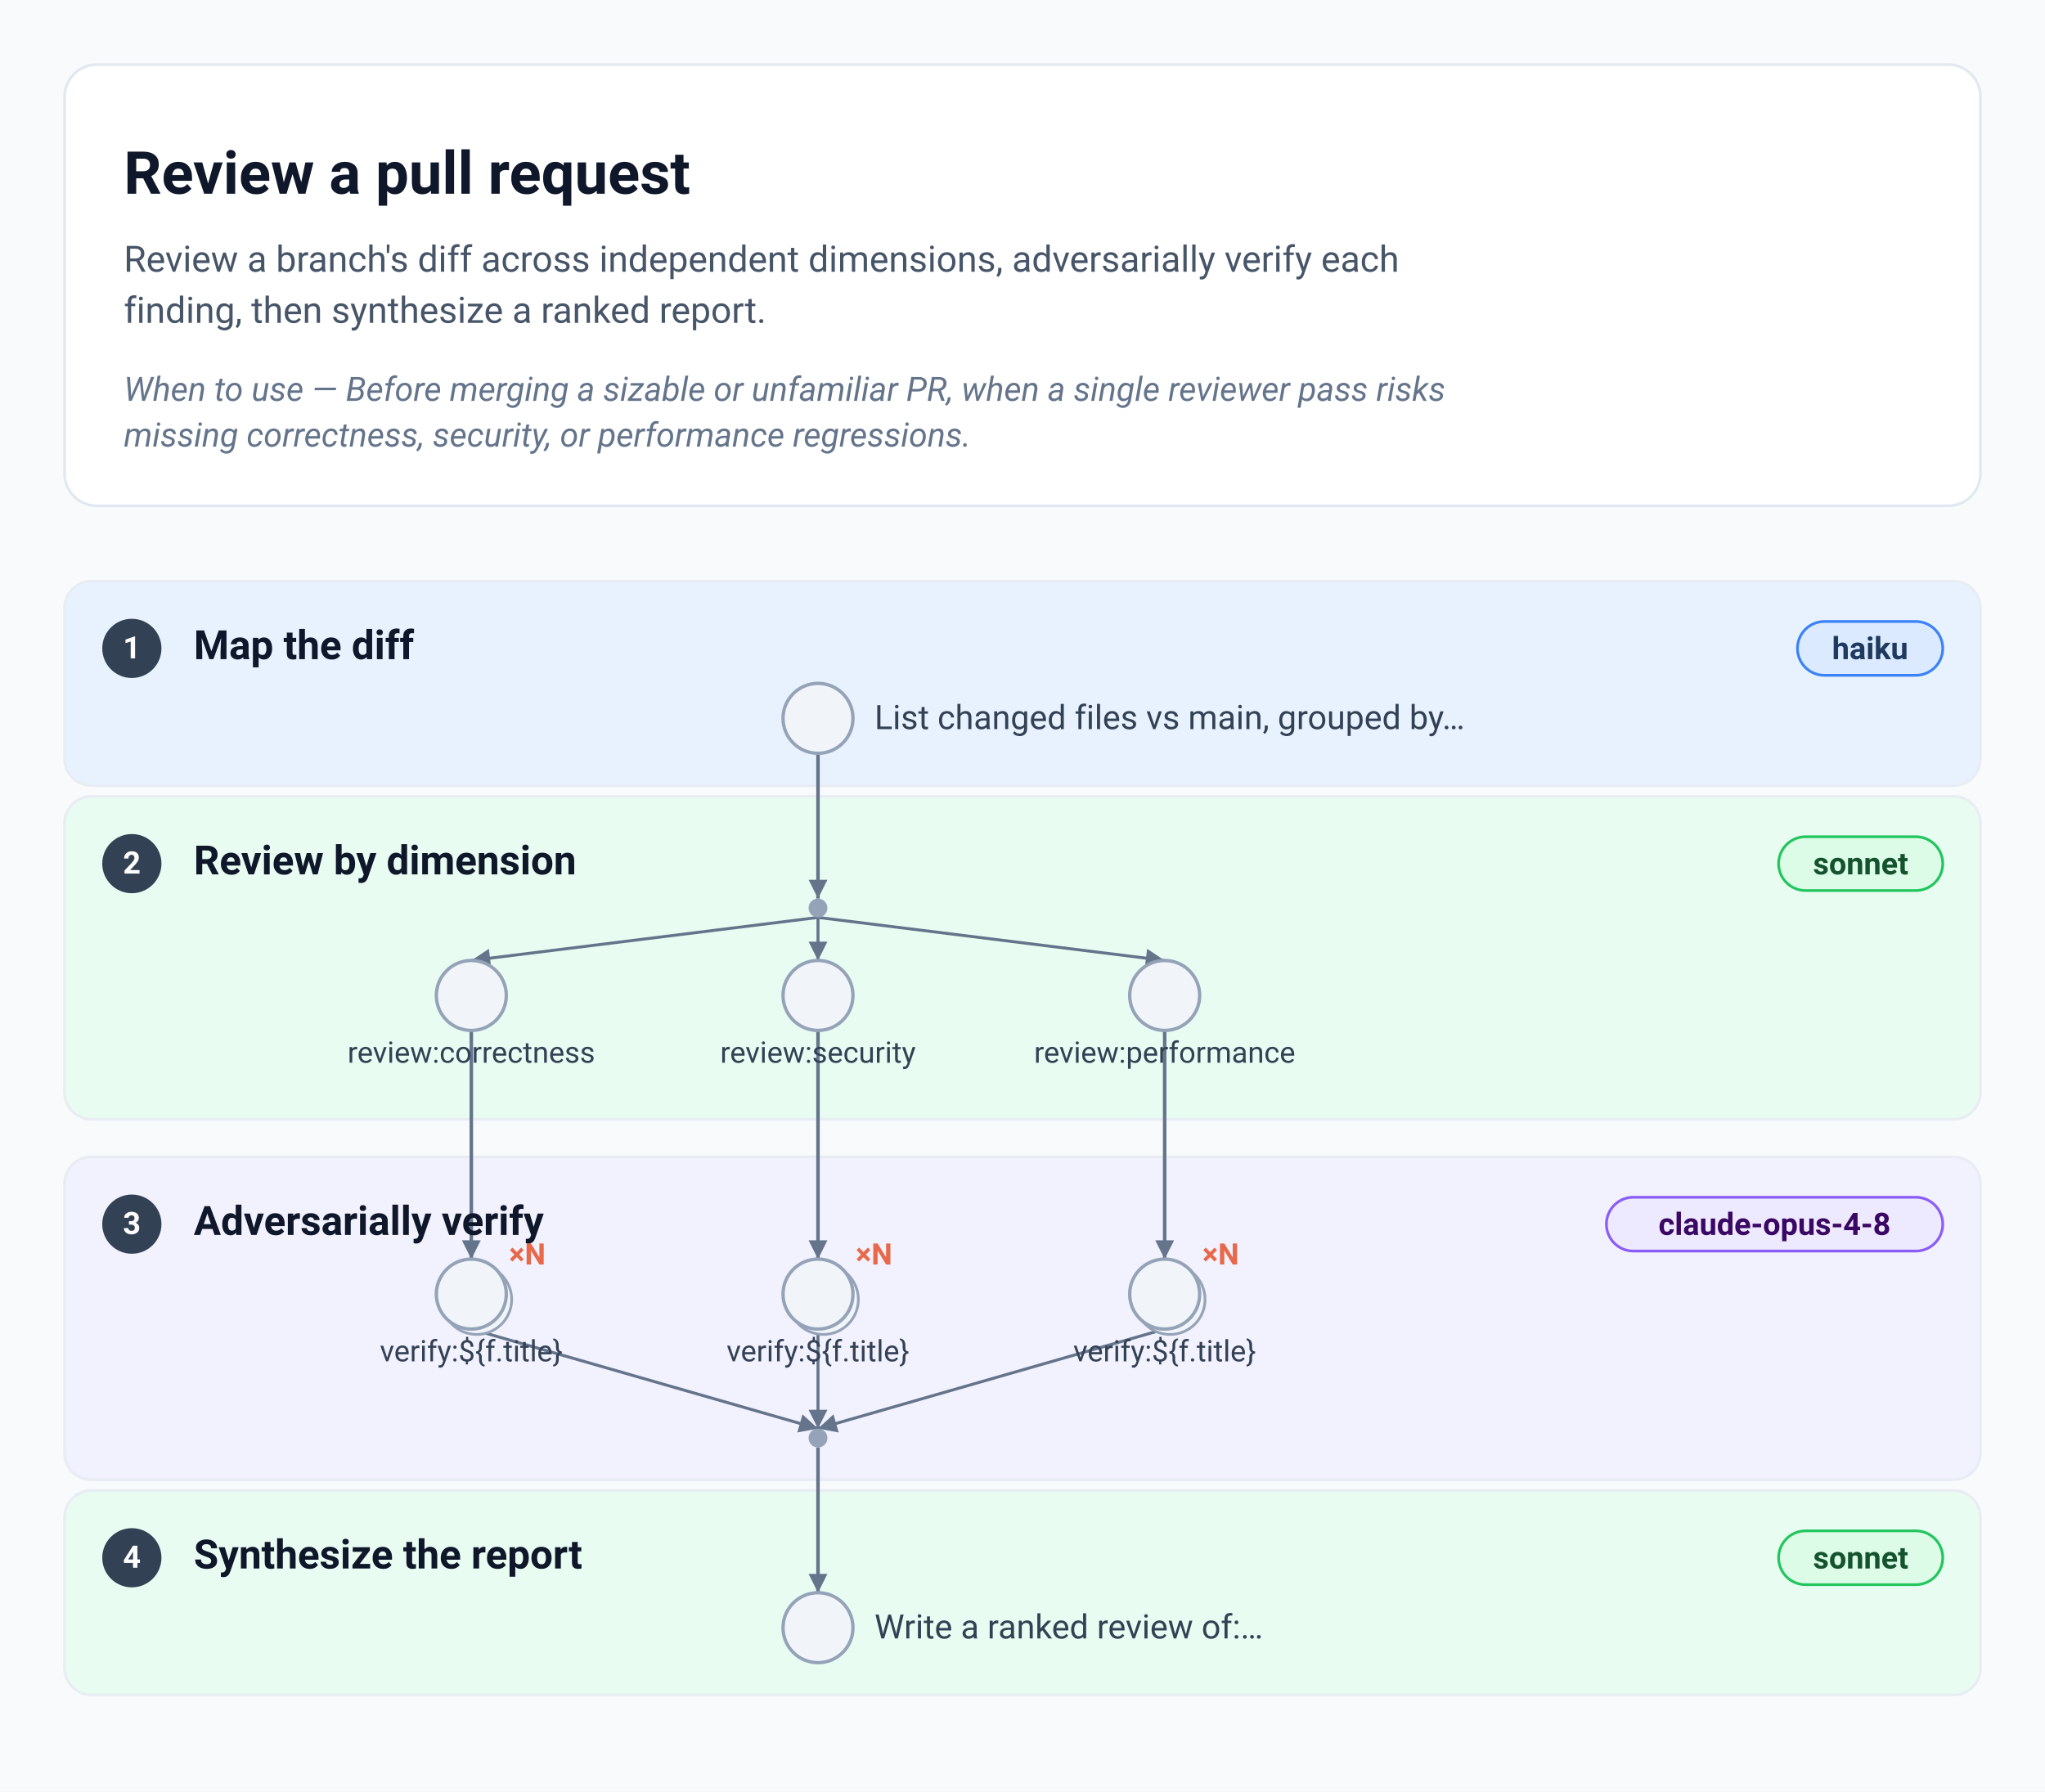
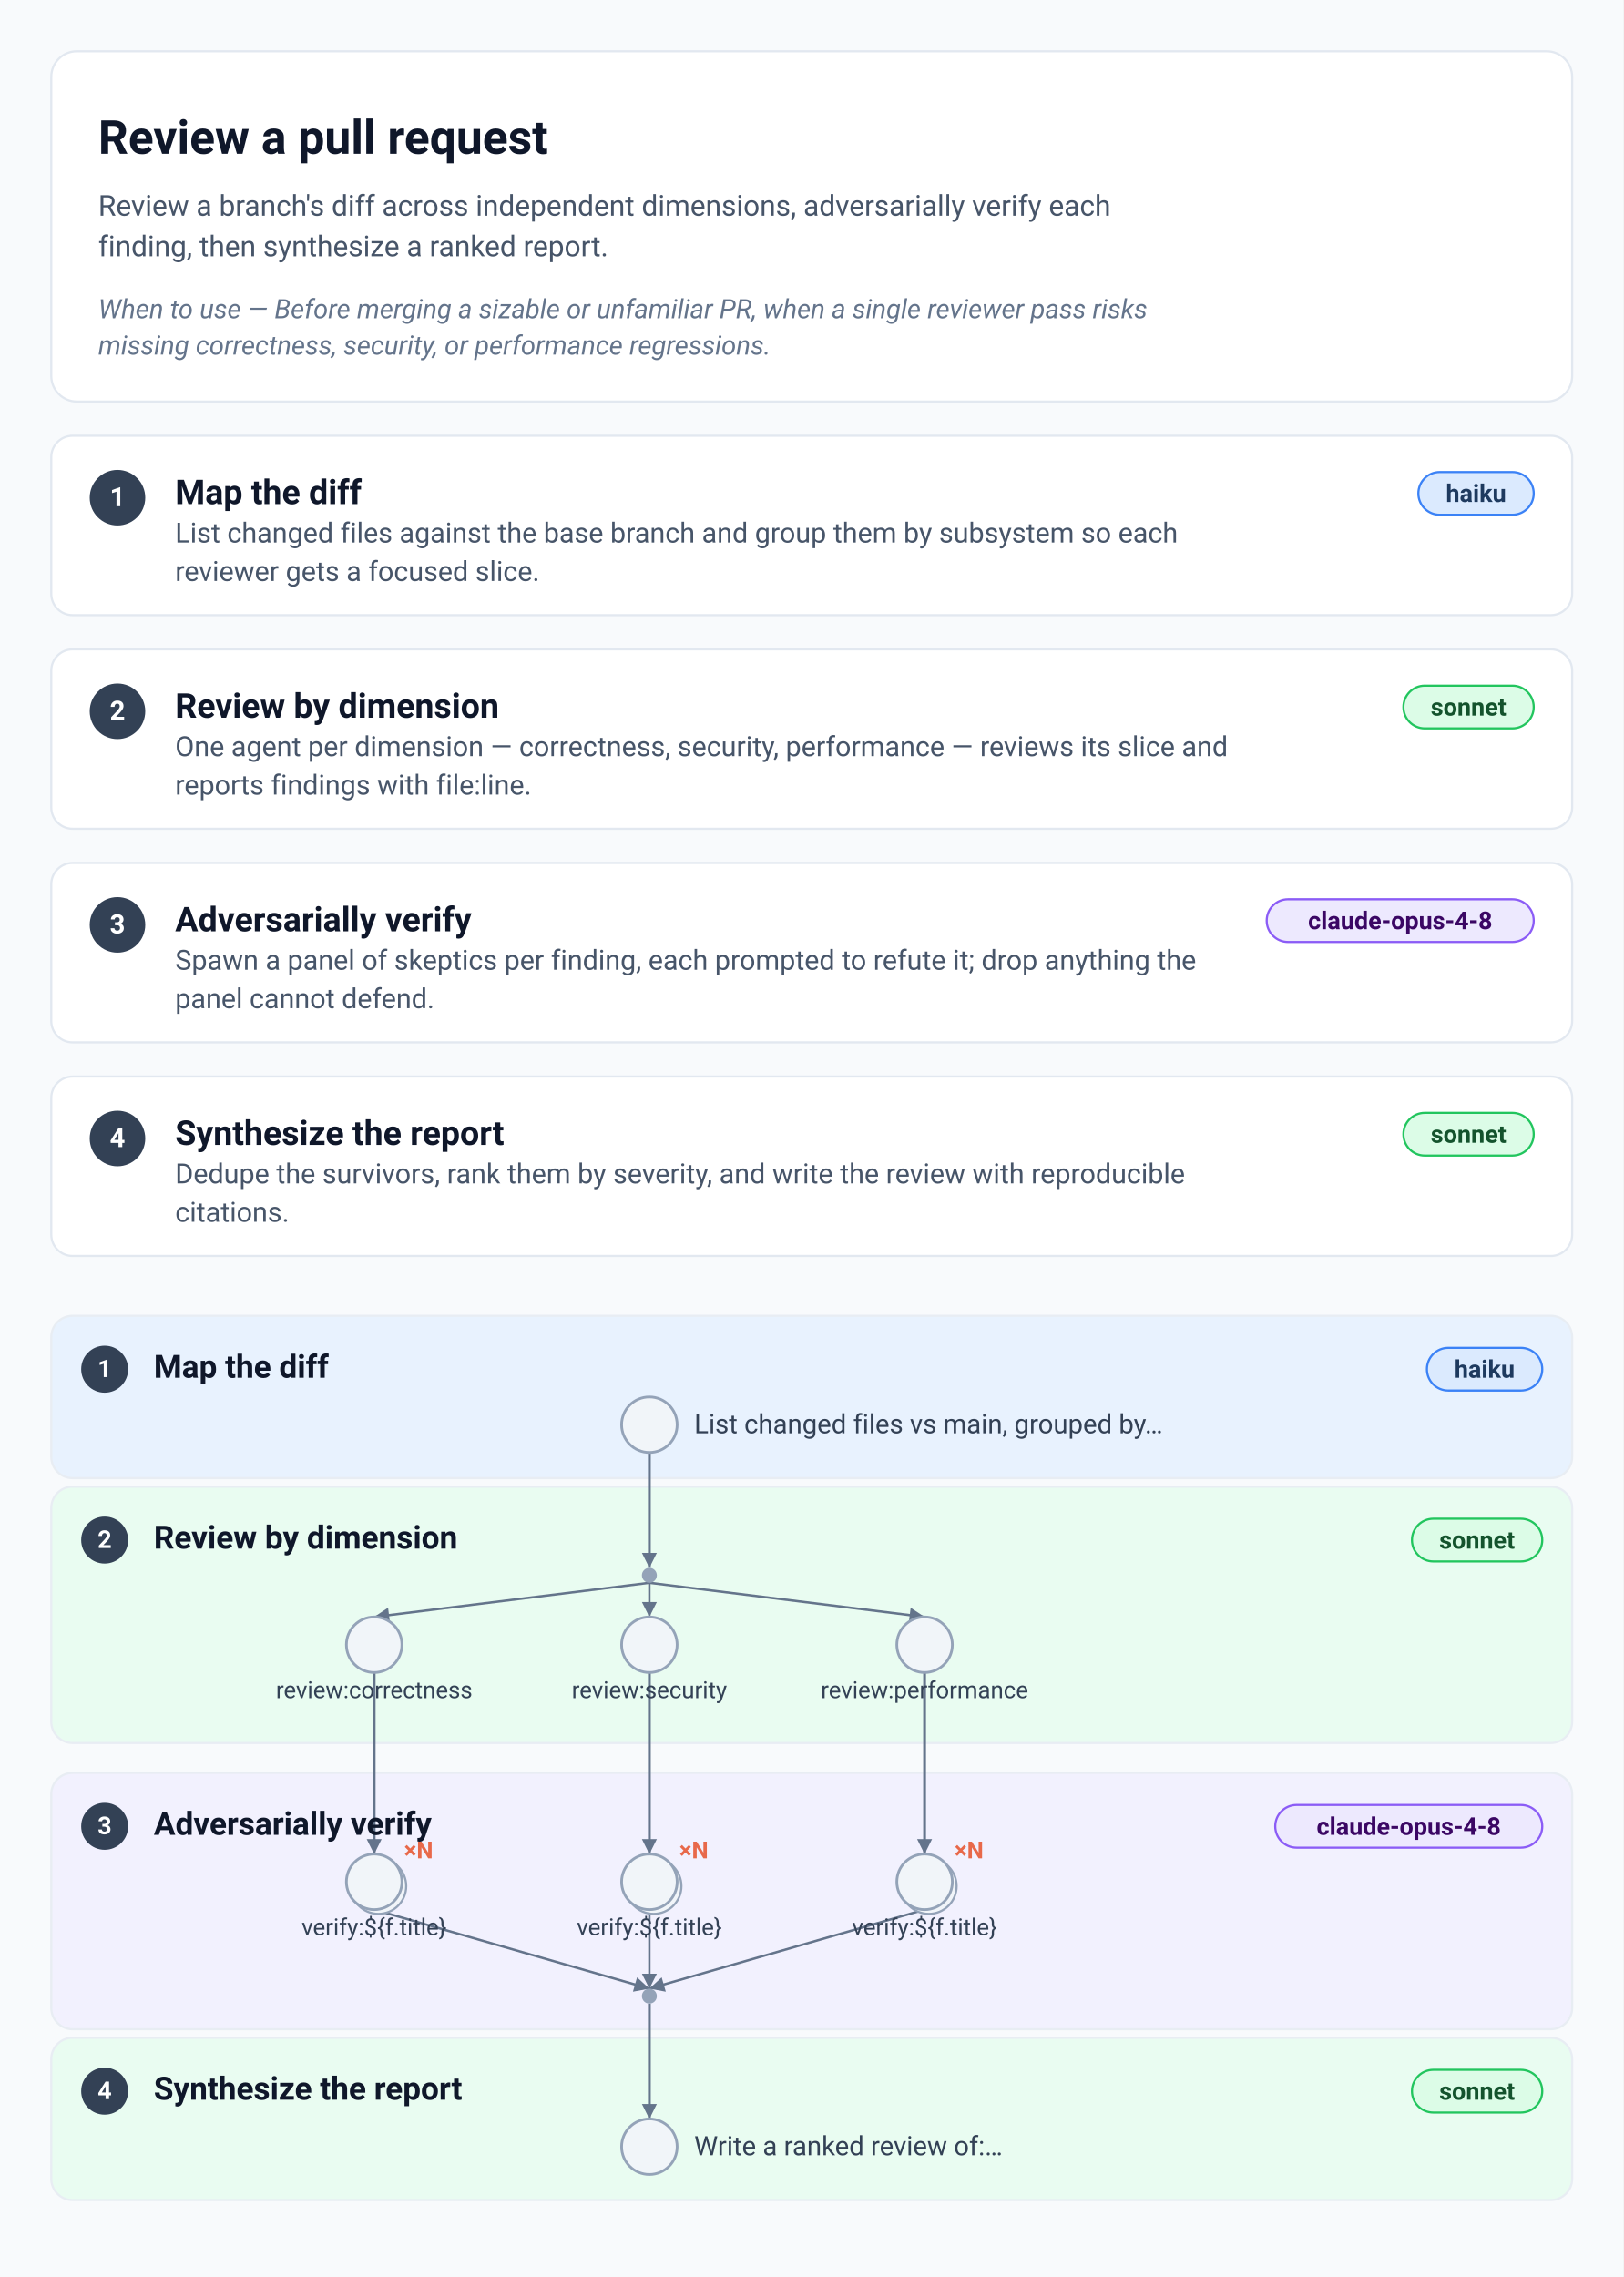
- <svg xmlns="http://www.w3.org/2000/svg" width="760" height="666" viewBox="0 0 760 666" font-family="-apple-system, BlinkMacSystemFont, 'Segoe UI', Roboto, Helvetica, Arial, sans-serif">
-   <rect width="760" height="666" fill="#f8fafc" />
+ <svg xmlns="http://www.w3.org/2000/svg" width="760" height="1066" viewBox="0 0 760 1066" font-family="-apple-system, BlinkMacSystemFont, 'Segoe UI', Roboto, Helvetica, Arial, sans-serif">
+   <rect width="760" height="1066" fill="#f8fafc" />
  <g transform="translate(0 24)">
    <g class="header-card">
      <rect x="24" y="0" width="712" height="164" rx="12" fill="#ffffff" stroke="#e2e8f0" stroke-width="1" />
      <text x="46" y="48" font-size="22" fill="#0f172a" font-weight="700">Review a pull request</text>
      <text x="46" y="77" font-size="13.5" fill="#475569">Review a branch's diff across independent dimensions, adversarially verify each</text>
      <text x="46" y="96" font-size="13.5" fill="#475569">finding, then synthesize a ranked report.</text>
      <text x="46" y="125" font-size="12.5" fill="#64748b" font-style="italic">When to use — Before merging a sizable or unfamiliar PR, when a single reviewer pass risks</text>
      <text x="46" y="142" font-size="12.5" fill="#64748b" font-style="italic">missing correctness, security, or performance regressions.</text>
    </g>
  </g>
-   <g class="topology" transform="translate(0 204)">
+   <g transform="translate(0 204)">
+     <g class="phase-card">
+       <rect x="24" y="0" width="712" height="84" rx="10" fill="#ffffff" stroke="#e2e8f0" stroke-width="1" />
+       <circle cx="55" cy="29" r="13" fill="#334155" />
+       <text x="55" y="33" font-size="12.5" fill="#ffffff" font-weight="700" text-anchor="middle">1</text>
+       <text x="82" y="32" font-size="16" fill="#0f172a" font-weight="700">Map the diff</text>
+       <rect x="664" y="17" width="54" height="20" rx="10" fill="#dbeafe" stroke="#3b82f6" stroke-width="1" />
+       <text x="691" y="31" font-size="11.5" fill="#1e3a5f" font-weight="600" text-anchor="middle">haiku</text>
+       <text x="82" y="50" font-size="13" fill="#475569">List changed files against the base branch and group them by subsystem so each</text>
+       <text x="82" y="68" font-size="13" fill="#475569">reviewer gets a focused slice.</text>
+     </g>
+   </g>
+   <g transform="translate(0 304)">
+     <g class="phase-card">
+       <rect x="24" y="0" width="712" height="84" rx="10" fill="#ffffff" stroke="#e2e8f0" stroke-width="1" />
+       <circle cx="55" cy="29" r="13" fill="#334155" />
+       <text x="55" y="33" font-size="12.5" fill="#ffffff" font-weight="700" text-anchor="middle">2</text>
+       <text x="82" y="32" font-size="16" fill="#0f172a" font-weight="700">Review by dimension</text>
+       <rect x="657" y="17" width="61" height="20" rx="10" fill="#dcfce7" stroke="#22c55e" stroke-width="1" />
+       <text x="687.5" y="31" font-size="11.5" fill="#14532d" font-weight="600" text-anchor="middle">sonnet</text>
+       <text x="82" y="50" font-size="13" fill="#475569">One agent per dimension — correctness, security, performance — reviews its slice and</text>
+       <text x="82" y="68" font-size="13" fill="#475569">reports findings with file:line.</text>
+     </g>
+   </g>
+   <g transform="translate(0 404)">
+     <g class="phase-card">
+       <rect x="24" y="0" width="712" height="84" rx="10" fill="#ffffff" stroke="#e2e8f0" stroke-width="1" />
+       <circle cx="55" cy="29" r="13" fill="#334155" />
+       <text x="55" y="33" font-size="12.5" fill="#ffffff" font-weight="700" text-anchor="middle">3</text>
+       <text x="82" y="32" font-size="16" fill="#0f172a" font-weight="700">Adversarially verify</text>
+       <rect x="593" y="17" width="125" height="20" rx="10" fill="#ede9fe" stroke="#8b5cf6" stroke-width="1" />
+       <text x="655.5" y="31" font-size="11.5" fill="#3b0764" font-weight="600" text-anchor="middle">claude-opus-4-8</text>
+       <text x="82" y="50" font-size="13" fill="#475569">Spawn a panel of skeptics per finding, each prompted to refute it; drop anything the</text>
+       <text x="82" y="68" font-size="13" fill="#475569">panel cannot defend.</text>
+     </g>
+   </g>
+   <g transform="translate(0 504)">
+     <g class="phase-card">
+       <rect x="24" y="0" width="712" height="84" rx="10" fill="#ffffff" stroke="#e2e8f0" stroke-width="1" />
+       <circle cx="55" cy="29" r="13" fill="#334155" />
+       <text x="55" y="33" font-size="12.5" fill="#ffffff" font-weight="700" text-anchor="middle">4</text>
+       <text x="82" y="32" font-size="16" fill="#0f172a" font-weight="700">Synthesize the report</text>
+       <rect x="657" y="17" width="61" height="20" rx="10" fill="#dcfce7" stroke="#22c55e" stroke-width="1" />
+       <text x="687.5" y="31" font-size="11.5" fill="#14532d" font-weight="600" text-anchor="middle">sonnet</text>
+       <text x="82" y="50" font-size="13" fill="#475569">Dedupe the survivors, rank them by severity, and write the review with reproducible</text>
+       <text x="82" y="68" font-size="13" fill="#475569">citations.</text>
+     </g>
+   </g>
+   <g class="topology" transform="translate(0 604)">
    <rect class="swimlane" x="24" y="12" width="712" height="76" rx="10" fill="#dbeafe" fill-opacity="0.55" stroke="#e8edf3" stroke-width="1" />
    <rect class="swimlane" x="24" y="92" width="712" height="120" rx="10" fill="#dcfce7" fill-opacity="0.55" stroke="#e8edf3" stroke-width="1" />
    <rect class="swimlane" x="24" y="226" width="712" height="120" rx="10" fill="#ede9fe" fill-opacity="0.55" stroke="#e8edf3" stroke-width="1" />
    <rect class="swimlane" x="24" y="350" width="712" height="76" rx="10" fill="#dcfce7" fill-opacity="0.55" stroke="#e8edf3" stroke-width="1" />
    <g class="edge">
      <path d="M 175.16 179 L 175.16 264" fill="none" stroke="#64748b" stroke-width="1.3" />
      <polygon points="175.16,264 171.66,257 178.66,257" fill="#64748b" />
    </g>
    <g class="edge">
      <path d="M 304 137 L 175.16 153" fill="none" stroke="#64748b" stroke-width="1.1" />
      <polygon points="175.16,153 181.68,148.66 182.54,155.61" fill="#64748b" />
    </g>
    <g class="edge">
      <path d="M 304 179 L 304 264" fill="none" stroke="#64748b" stroke-width="1.3" />
      <polygon points="304,264 300.5,257 307.5,257" fill="#64748b" />
    </g>
    <g class="edge">
      <path d="M 304 137 L 304 153" fill="none" stroke="#64748b" stroke-width="1.1" />
      <polygon points="304,153 300.5,146 307.5,146" fill="#64748b" />
    </g>
    <g class="edge">
      <path d="M 432.84 179 L 432.84 264" fill="none" stroke="#64748b" stroke-width="1.3" />
      <polygon points="432.84,264 429.34,257 436.34,257" fill="#64748b" />
    </g>
    <g class="edge">
      <path d="M 304 137 L 432.84 153" fill="none" stroke="#64748b" stroke-width="1.1" />
      <polygon points="432.84,153 425.46,155.61 426.32,148.66" fill="#64748b" />
    </g>
    <g class="edge">
      <path d="M 175.16 290 L 304 327" fill="none" stroke="#64748b" stroke-width="1.1" />
      <polygon points="304,327 296.31,328.43 298.24,321.7" fill="#64748b" />
    </g>
    <g class="edge">
      <path d="M 304 290 L 304 327" fill="none" stroke="#64748b" stroke-width="1.1" />
      <polygon points="304,327 300.5,320 307.5,320" fill="#64748b" />
    </g>
    <g class="edge">
      <path d="M 432.84 290 L 304 327" fill="none" stroke="#64748b" stroke-width="1.1" />
      <polygon points="304,327 309.76,321.7 311.69,328.43" fill="#64748b" />
    </g>
    <g class="edge">
      <path d="M 304 76 L 304 130" fill="none" stroke="#64748b" stroke-width="1.3" />
      <polygon points="304,130 300.5,123 307.5,123" fill="#64748b" />
    </g>
    <g class="edge">
      <path d="M 304 334 L 304 388" fill="none" stroke="#64748b" stroke-width="1.3" />
      <polygon points="304,388 300.5,381 307.5,381" fill="#64748b" />
    </g>
    <g class="agent-node">
      <circle cx="304" cy="63" r="13" fill="#f1f5f9" stroke="#94a3b8" stroke-width="1.25" />
      <text x="325" y="67" font-size="12.5" fill="#334155">List changed files vs main, grouped by…</text>
    </g>
    <circle class="hub" cx="304" cy="133.5" r="3.5" fill="#94a3b8" />
    <g class="agent-node">
      <circle cx="175.16" cy="166" r="13" fill="#f1f5f9" stroke="#94a3b8" stroke-width="1.25" />
      <text x="175.16" y="191" font-size="11" fill="#334155" text-anchor="middle">review:correctness</text>
    </g>
    <g class="agent-node">
      <circle cx="177.16" cy="279" r="13" fill="#f1f5f9" stroke="#94a3b8" stroke-width="1" />
      <circle cx="175.16" cy="277" r="13" fill="#f1f5f9" stroke="#94a3b8" stroke-width="1.25" />
      <text x="175.16" y="302" font-size="11" fill="#334155" text-anchor="middle">verify:${f.title}</text>
      <text x="189.16" y="266" font-size="11" font-weight="700" fill="#e8694a">×N</text>
    </g>
    <g class="agent-node">
      <circle cx="304" cy="166" r="13" fill="#f1f5f9" stroke="#94a3b8" stroke-width="1.25" />
      <text x="304" y="191" font-size="11" fill="#334155" text-anchor="middle">review:security</text>
    </g>
    <g class="agent-node">
      <circle cx="306" cy="279" r="13" fill="#f1f5f9" stroke="#94a3b8" stroke-width="1" />
      <circle cx="304" cy="277" r="13" fill="#f1f5f9" stroke="#94a3b8" stroke-width="1.25" />
      <text x="304" y="302" font-size="11" fill="#334155" text-anchor="middle">verify:${f.title}</text>
      <text x="318" y="266" font-size="11" font-weight="700" fill="#e8694a">×N</text>
    </g>
    <g class="agent-node">
      <circle cx="432.84" cy="166" r="13" fill="#f1f5f9" stroke="#94a3b8" stroke-width="1.25" />
      <text x="432.84" y="191" font-size="11" fill="#334155" text-anchor="middle">review:performance</text>
    </g>
    <g class="agent-node">
      <circle cx="434.84" cy="279" r="13" fill="#f1f5f9" stroke="#94a3b8" stroke-width="1" />
      <circle cx="432.84" cy="277" r="13" fill="#f1f5f9" stroke="#94a3b8" stroke-width="1.25" />
      <text x="432.84" y="302" font-size="11" fill="#334155" text-anchor="middle">verify:${f.title}</text>
      <text x="446.84" y="266" font-size="11" font-weight="700" fill="#e8694a">×N</text>
    </g>
    <circle class="hub" cx="304" cy="330.5" r="3.5" fill="#94a3b8" />
    <g class="agent-node">
      <circle cx="304" cy="401" r="13" fill="#f1f5f9" stroke="#94a3b8" stroke-width="1.25" />
      <text x="325" y="405" font-size="12.5" fill="#334155">Write a ranked review of:…</text>
    </g>
    <g class="lane-chrome">
      <circle cx="49" cy="37" r="11" fill="#334155" />
      <text x="49" y="40.7" font-size="11.5" fill="#ffffff" font-weight="700" text-anchor="middle">1</text>
      <text x="72" y="41" font-size="15" fill="#0f172a" font-weight="700">Map the diff</text>
      <rect x="668" y="27" width="54" height="20" rx="10" fill="#dbeafe" stroke="#3b82f6" stroke-width="1" />
      <text x="695" y="41" font-size="11.5" fill="#1e3a5f" font-weight="600" text-anchor="middle">haiku</text>
    </g>
    <g class="lane-chrome">
      <circle cx="49" cy="117" r="11" fill="#334155" />
      <text x="49" y="120.7" font-size="11.5" fill="#ffffff" font-weight="700" text-anchor="middle">2</text>
      <text x="72" y="121" font-size="15" fill="#0f172a" font-weight="700">Review by dimension</text>
      <rect x="661" y="107" width="61" height="20" rx="10" fill="#dcfce7" stroke="#22c55e" stroke-width="1" />
      <text x="691.5" y="121" font-size="11.5" fill="#14532d" font-weight="600" text-anchor="middle">sonnet</text>
    </g>
    <g class="lane-chrome">
      <circle cx="49" cy="251" r="11" fill="#334155" />
      <text x="49" y="254.7" font-size="11.5" fill="#ffffff" font-weight="700" text-anchor="middle">3</text>
      <text x="72" y="255" font-size="15" fill="#0f172a" font-weight="700">Adversarially verify</text>
      <rect x="597" y="241" width="125" height="20" rx="10" fill="#ede9fe" stroke="#8b5cf6" stroke-width="1" />
      <text x="659.5" y="255" font-size="11.5" fill="#3b0764" font-weight="600" text-anchor="middle">claude-opus-4-8</text>
    </g>
    <g class="lane-chrome">
      <circle cx="49" cy="375" r="11" fill="#334155" />
      <text x="49" y="378.7" font-size="11.5" fill="#ffffff" font-weight="700" text-anchor="middle">4</text>
      <text x="72" y="379" font-size="15" fill="#0f172a" font-weight="700">Synthesize the report</text>
      <rect x="661" y="365" width="61" height="20" rx="10" fill="#dcfce7" stroke="#22c55e" stroke-width="1" />
      <text x="691.5" y="379" font-size="11.5" fill="#14532d" font-weight="600" text-anchor="middle">sonnet</text>
    </g>
  </g>
</svg>
